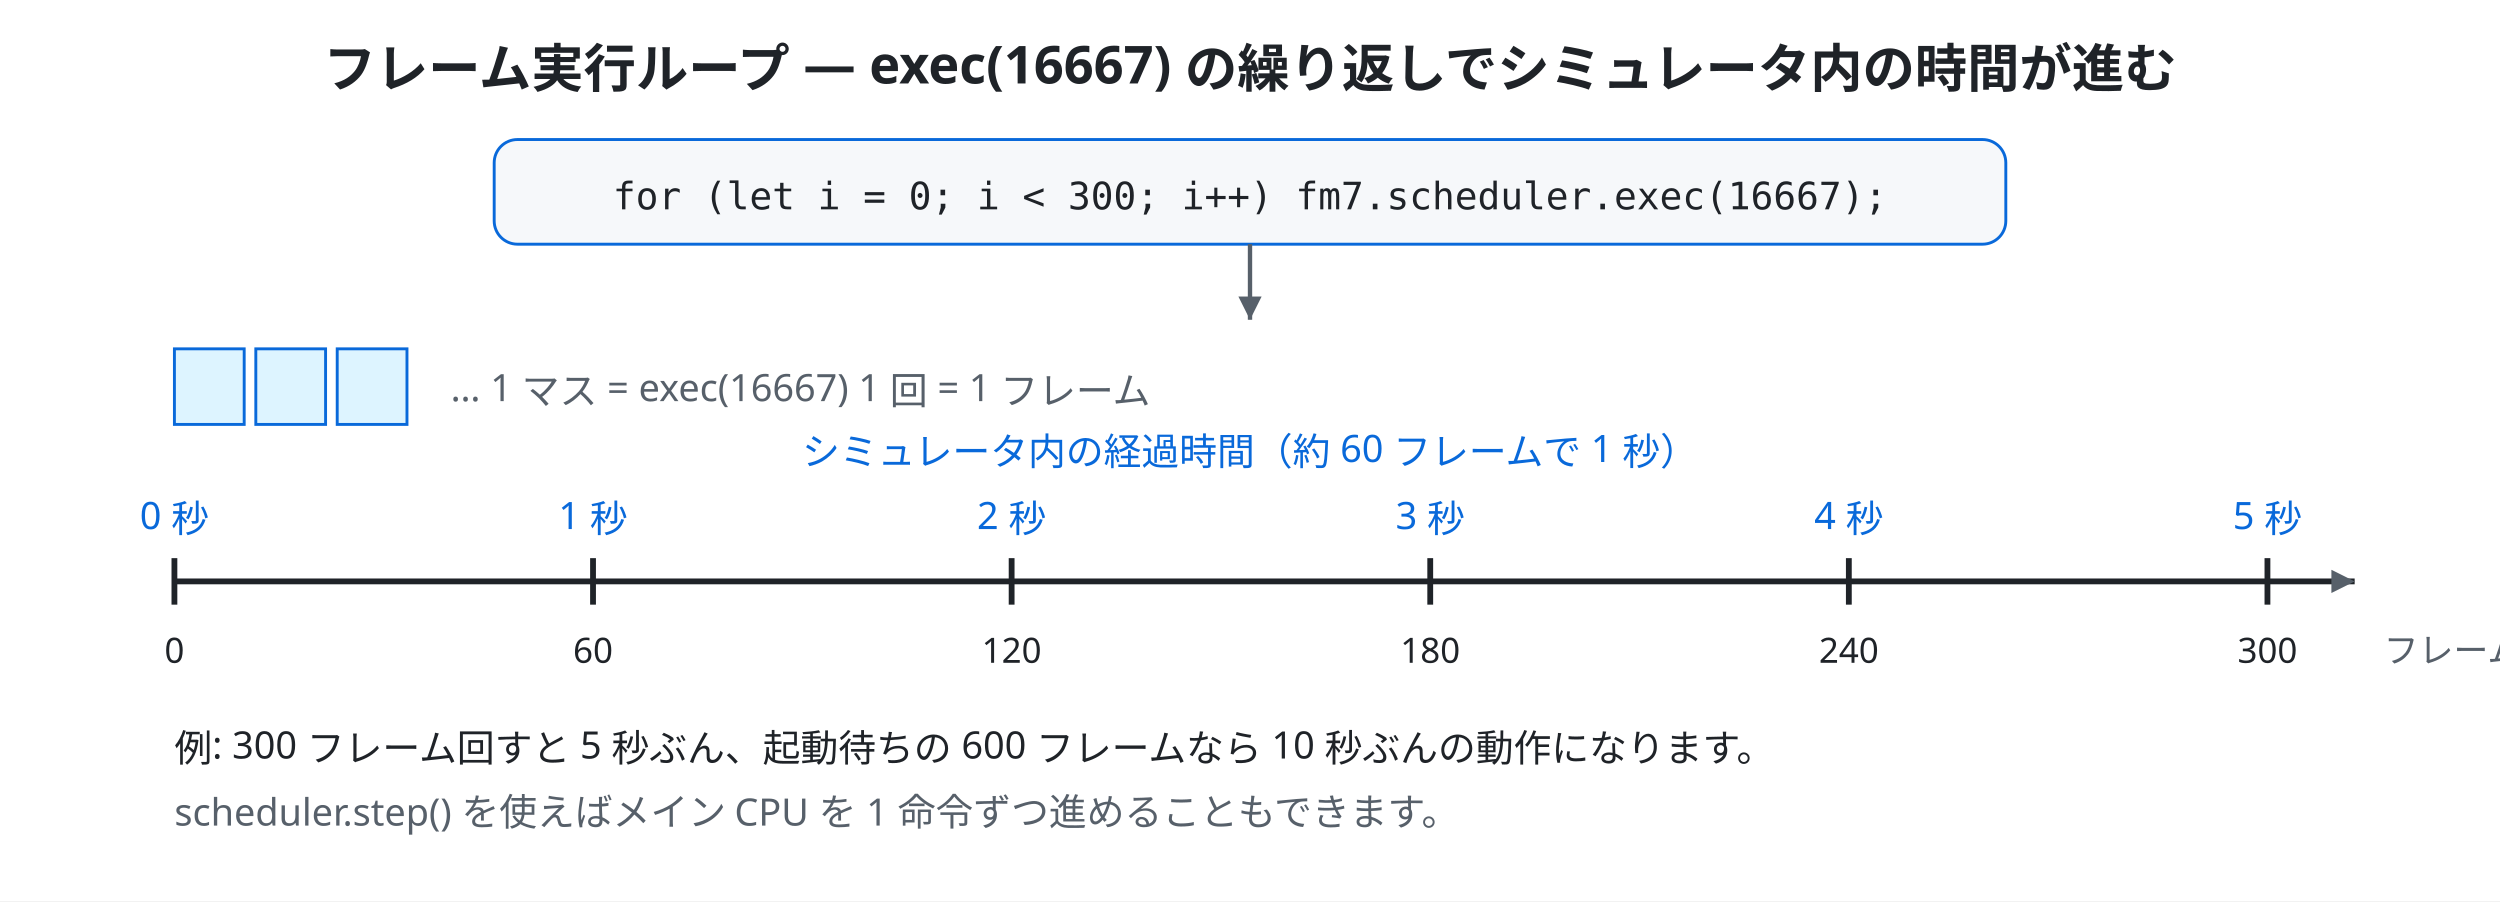
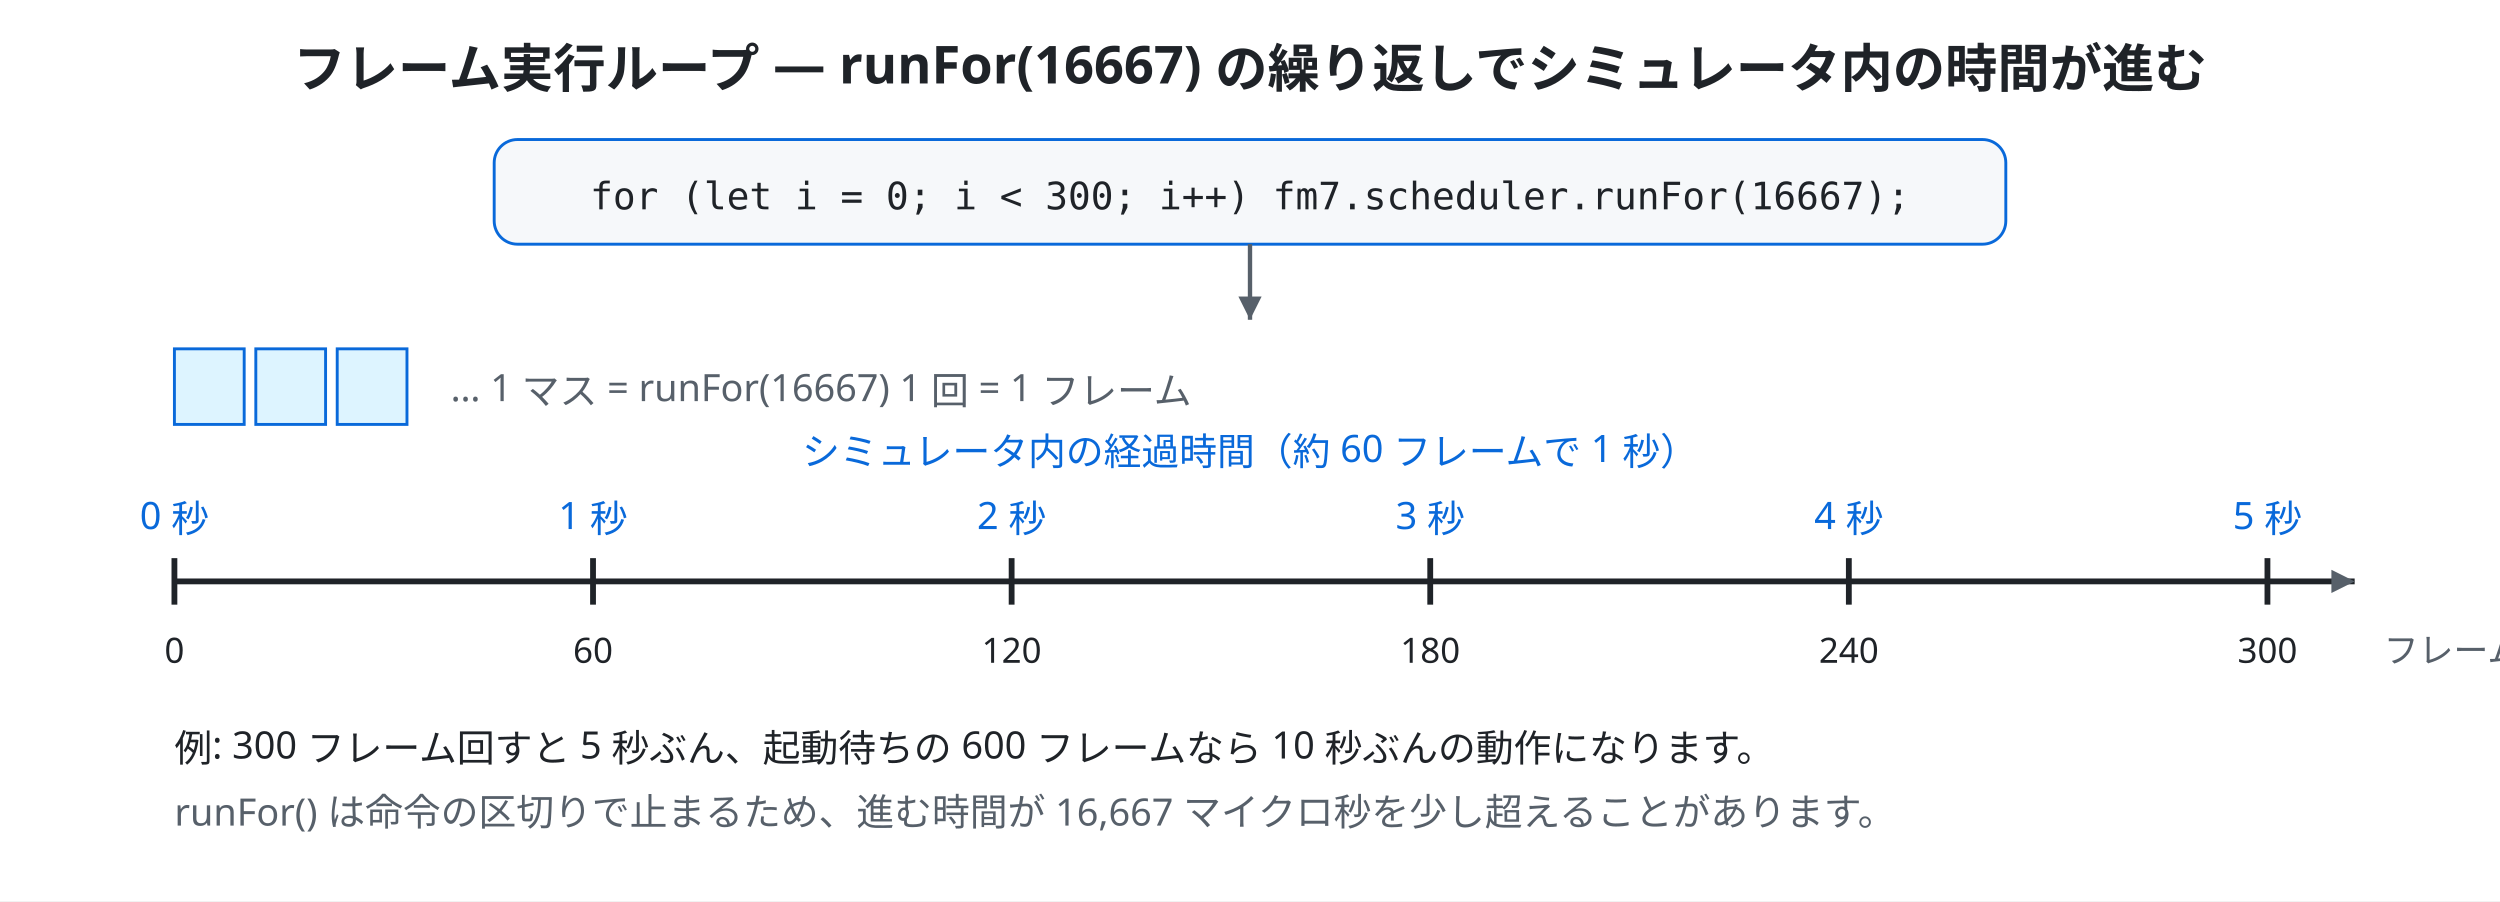
<svg xmlns="http://www.w3.org/2000/svg" viewBox="0 0 860 310" width="860" height="310">
  <defs>
    <marker id="ah" markerWidth="10" markerHeight="10" refX="8" refY="4" orient="auto" markerUnits="userSpaceOnUse">
      <path d="M0,0 L8,4 L0,8 z" fill="#57606a" />
    </marker>
  </defs>
  <rect x="0" y="0" width="860" height="310" fill="#ffffff" />
-   <text x="430" y="30" font-family="sans-serif" font-size="18" font-weight="bold" fill="#1f2328" text-anchor="middle">フレーム実行ループ ― exec(16667) の繰り返しでシミュレータ内の時間が進む</text>
+   <text x="430" y="30" font-family="sans-serif" font-size="18" font-weight="bold" fill="#1f2328" text-anchor="middle">フレーム実行ループ ― runFor(16667) の繰り返しでシミュレータ内の時間が進む</text>
  <rect x="170" y="48" width="520" height="36" rx="8" fill="#f6f8fa" stroke="#0969da" />
-   <text x="430" y="72" font-family="monospace" font-size="13" fill="#1f2328" text-anchor="middle">for (let i = 0; i &lt; 300; i++) fm7.scheduler.exec(16667);</text>
+   <text x="430" y="72" font-family="monospace" font-size="13" fill="#1f2328" text-anchor="middle">for (let i = 0; i &lt; 300; i++) fm7.scheduler.runFor(16667);</text>
  <line x1="430" y1="84" x2="430" y2="110" stroke="#57606a" stroke-width="1.5" marker-end="url(#ah)" />
  <rect x="60" y="120" width="24" height="26" fill="#ddf4ff" stroke="#0969da" />
  <rect x="88" y="120" width="24" height="26" fill="#ddf4ff" stroke="#0969da" />
  <rect x="116" y="120" width="24" height="26" fill="#ddf4ff" stroke="#0969da" />
-   <text x="155" y="138" font-family="sans-serif" font-size="13" fill="#57606a">… 1 マス = exec(16667) 1 回 = 1 フレーム</text>
+   <text x="155" y="138" font-family="sans-serif" font-size="13" fill="#57606a">… 1 マス = runFor(16667) 1 回 = 1 フレーム</text>
  <line x1="60" y1="200" x2="810" y2="200" stroke="#1f2328" stroke-width="2" marker-end="url(#ah)" />
  <line x1="60" y1="192" x2="60" y2="208" stroke="#1f2328" stroke-width="2" />
  <line x1="204" y1="192" x2="204" y2="208" stroke="#1f2328" stroke-width="2" />
  <line x1="348" y1="192" x2="348" y2="208" stroke="#1f2328" stroke-width="2" />
  <line x1="492" y1="192" x2="492" y2="208" stroke="#1f2328" stroke-width="2" />
  <line x1="636" y1="192" x2="636" y2="208" stroke="#1f2328" stroke-width="2" />
  <line x1="780" y1="192" x2="780" y2="208" stroke="#1f2328" stroke-width="2" />
  <text x="60" y="228" font-family="sans-serif" font-size="12" fill="#1f2328" text-anchor="middle">0</text>
  <text x="204" y="228" font-family="sans-serif" font-size="12" fill="#1f2328" text-anchor="middle">60</text>
  <text x="348" y="228" font-family="sans-serif" font-size="12" fill="#1f2328" text-anchor="middle">120</text>
  <text x="492" y="228" font-family="sans-serif" font-size="12" fill="#1f2328" text-anchor="middle">180</text>
  <text x="636" y="228" font-family="sans-serif" font-size="12" fill="#1f2328" text-anchor="middle">240</text>
  <text x="780" y="228" font-family="sans-serif" font-size="12" fill="#1f2328" text-anchor="middle">300</text>
  <text x="820" y="228" font-family="sans-serif" font-size="12" fill="#57606a">フレーム</text>
  <text x="60" y="182" font-family="sans-serif" font-size="13" fill="#0969da" text-anchor="middle">0 秒</text>
  <text x="204" y="182" font-family="sans-serif" font-size="13" fill="#0969da" text-anchor="middle">1 秒</text>
  <text x="348" y="182" font-family="sans-serif" font-size="13" fill="#0969da" text-anchor="middle">2 秒</text>
  <text x="492" y="182" font-family="sans-serif" font-size="13" fill="#0969da" text-anchor="middle">3 秒</text>
  <text x="636" y="182" font-family="sans-serif" font-size="13" fill="#0969da" text-anchor="middle">4 秒</text>
  <text x="780" y="182" font-family="sans-serif" font-size="13" fill="#0969da" text-anchor="middle">5 秒</text>
  <text x="430" y="160" font-family="sans-serif" font-size="13" fill="#0969da" text-anchor="middle">シミュレータ内の経過時間（約 60 フレームで 1 秒）</text>
  <text x="60" y="262" font-family="sans-serif" font-size="13" fill="#1f2328">例: 300 フレーム回すと 5 秒ぶん、起動待ちの 600 フレームなら 10 秒ぶんの動作になります。</text>
-   <text x="60" y="284" font-family="sans-serif" font-size="13" fill="#57606a">scheduler.step() を使えばメイン CPU を 1 命令ずつ進めることもできます。</text>
+   <text x="60" y="284" font-family="sans-serif" font-size="13" fill="#57606a">runFor() は命令の区切りで止まるため、進む時間が 16,667 マイクロ秒を少し超えることがあります。</text>
</svg>
